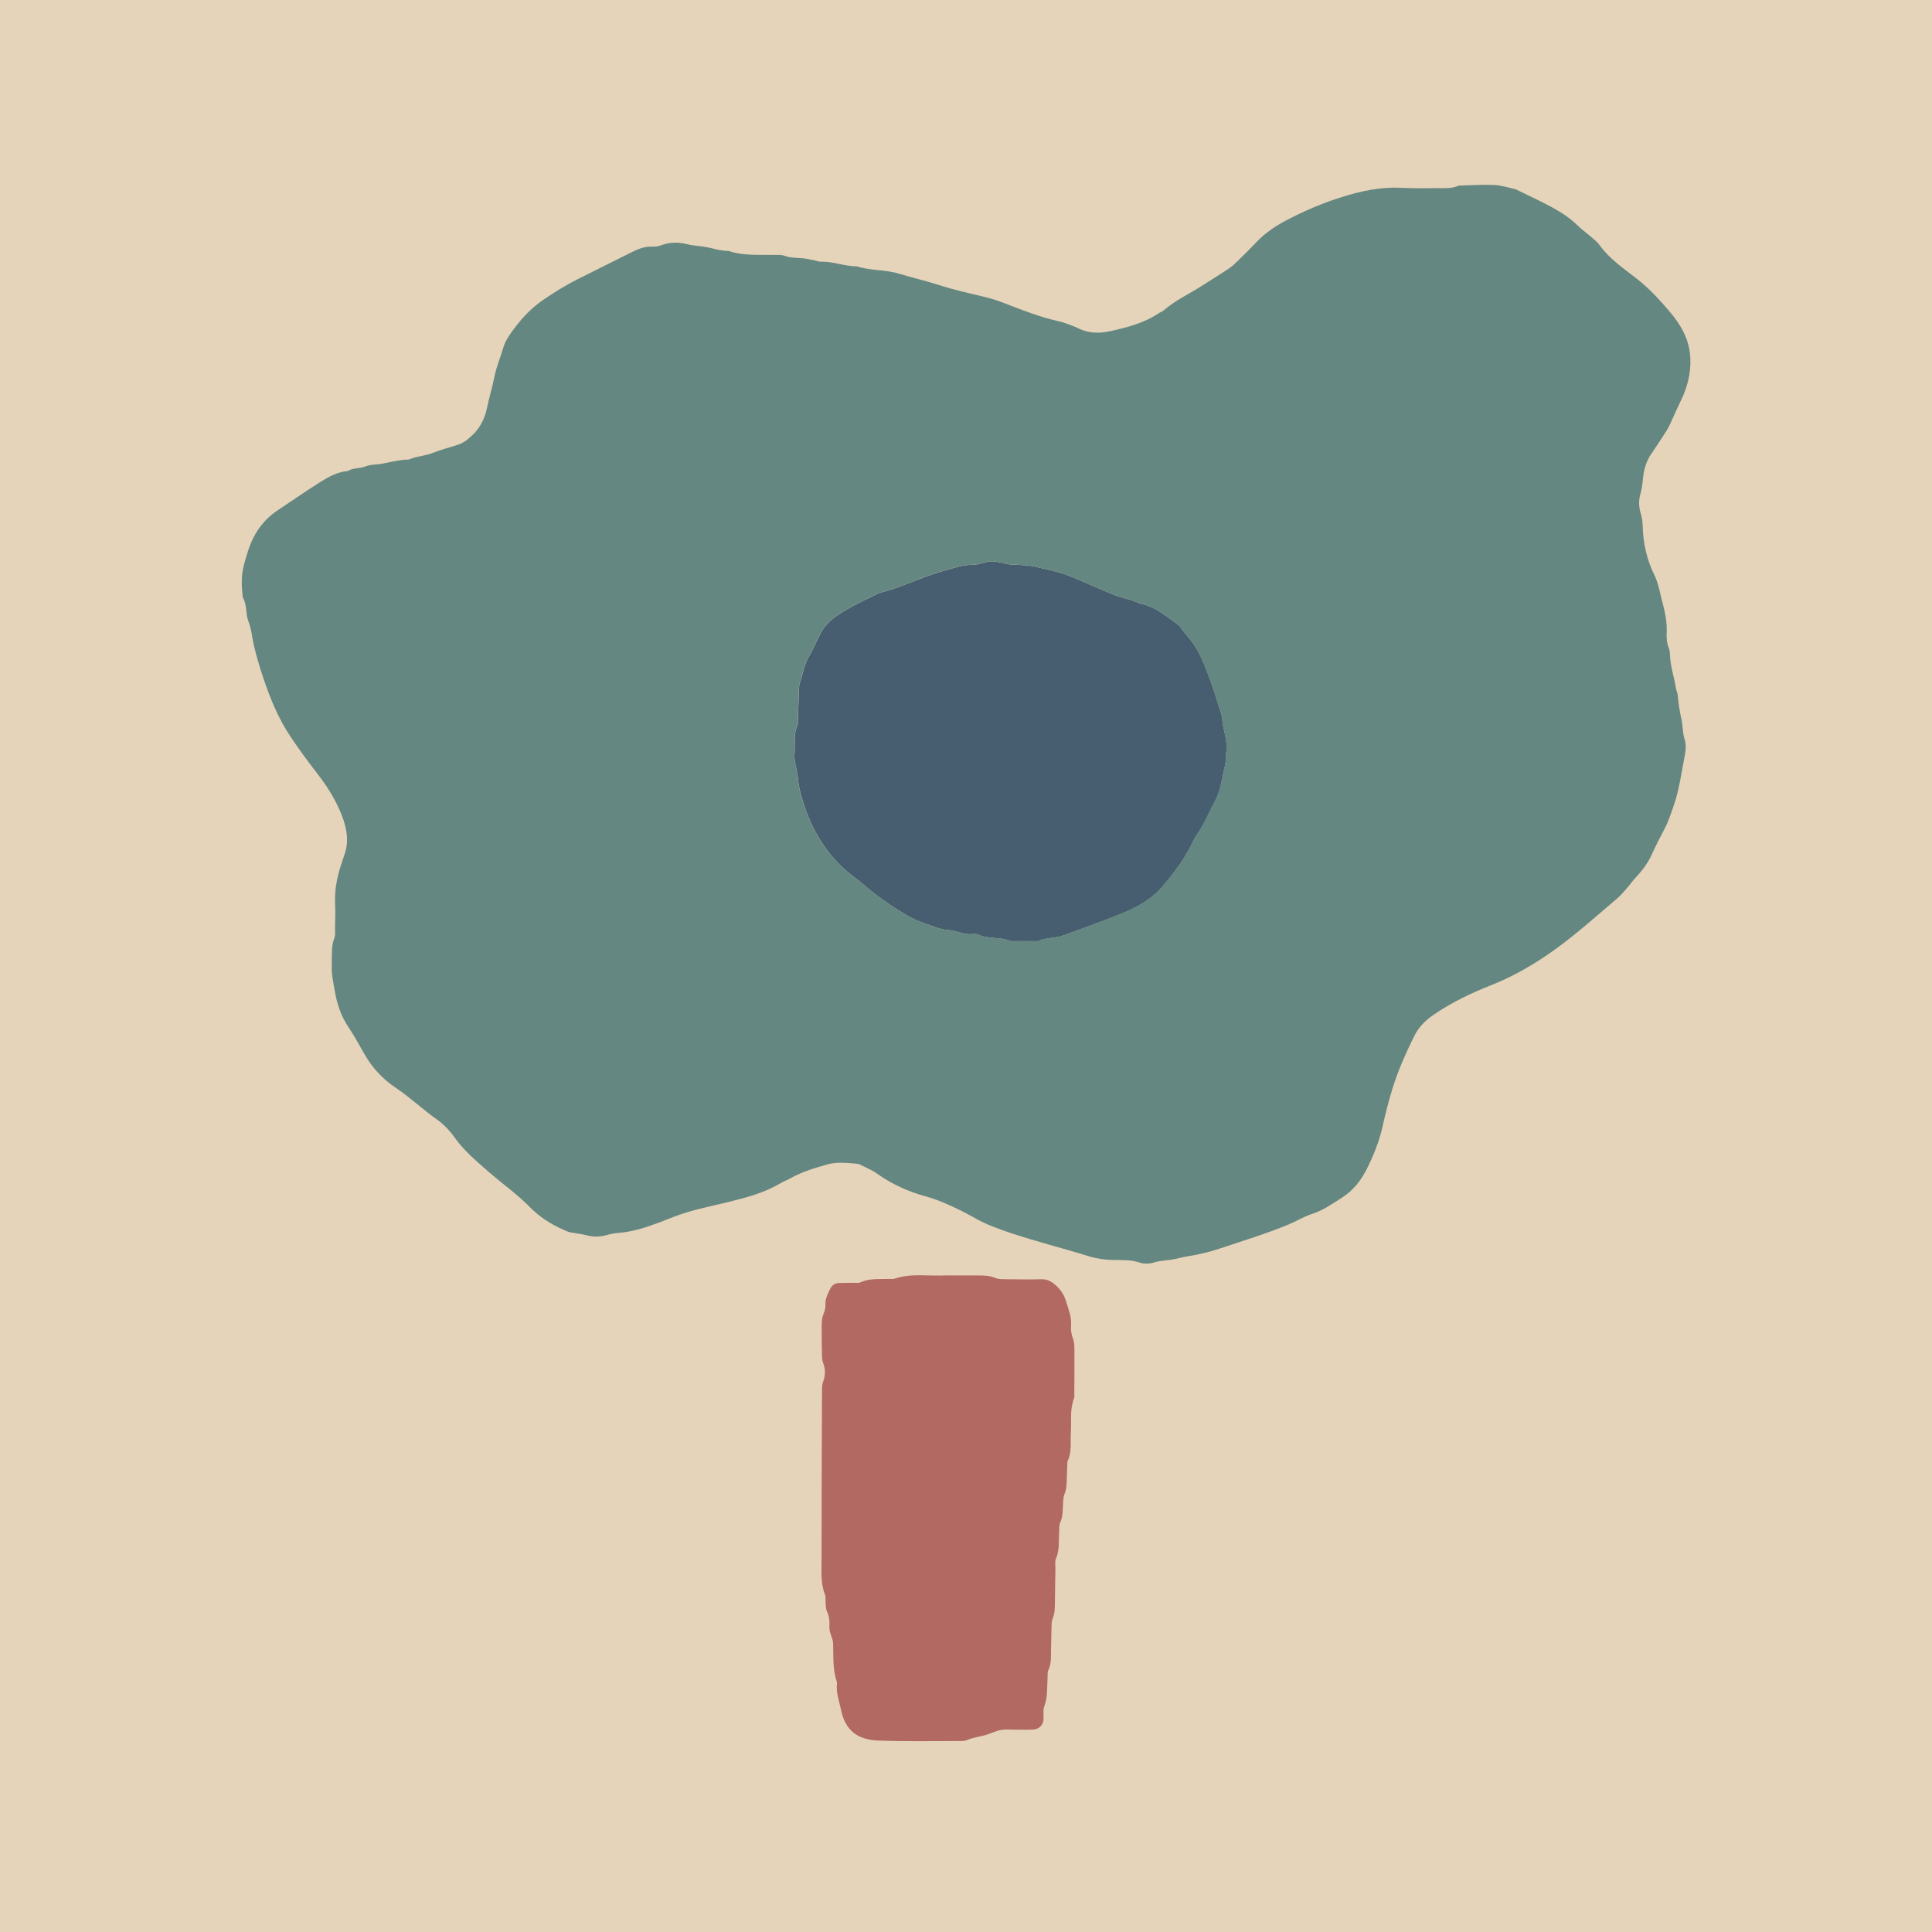
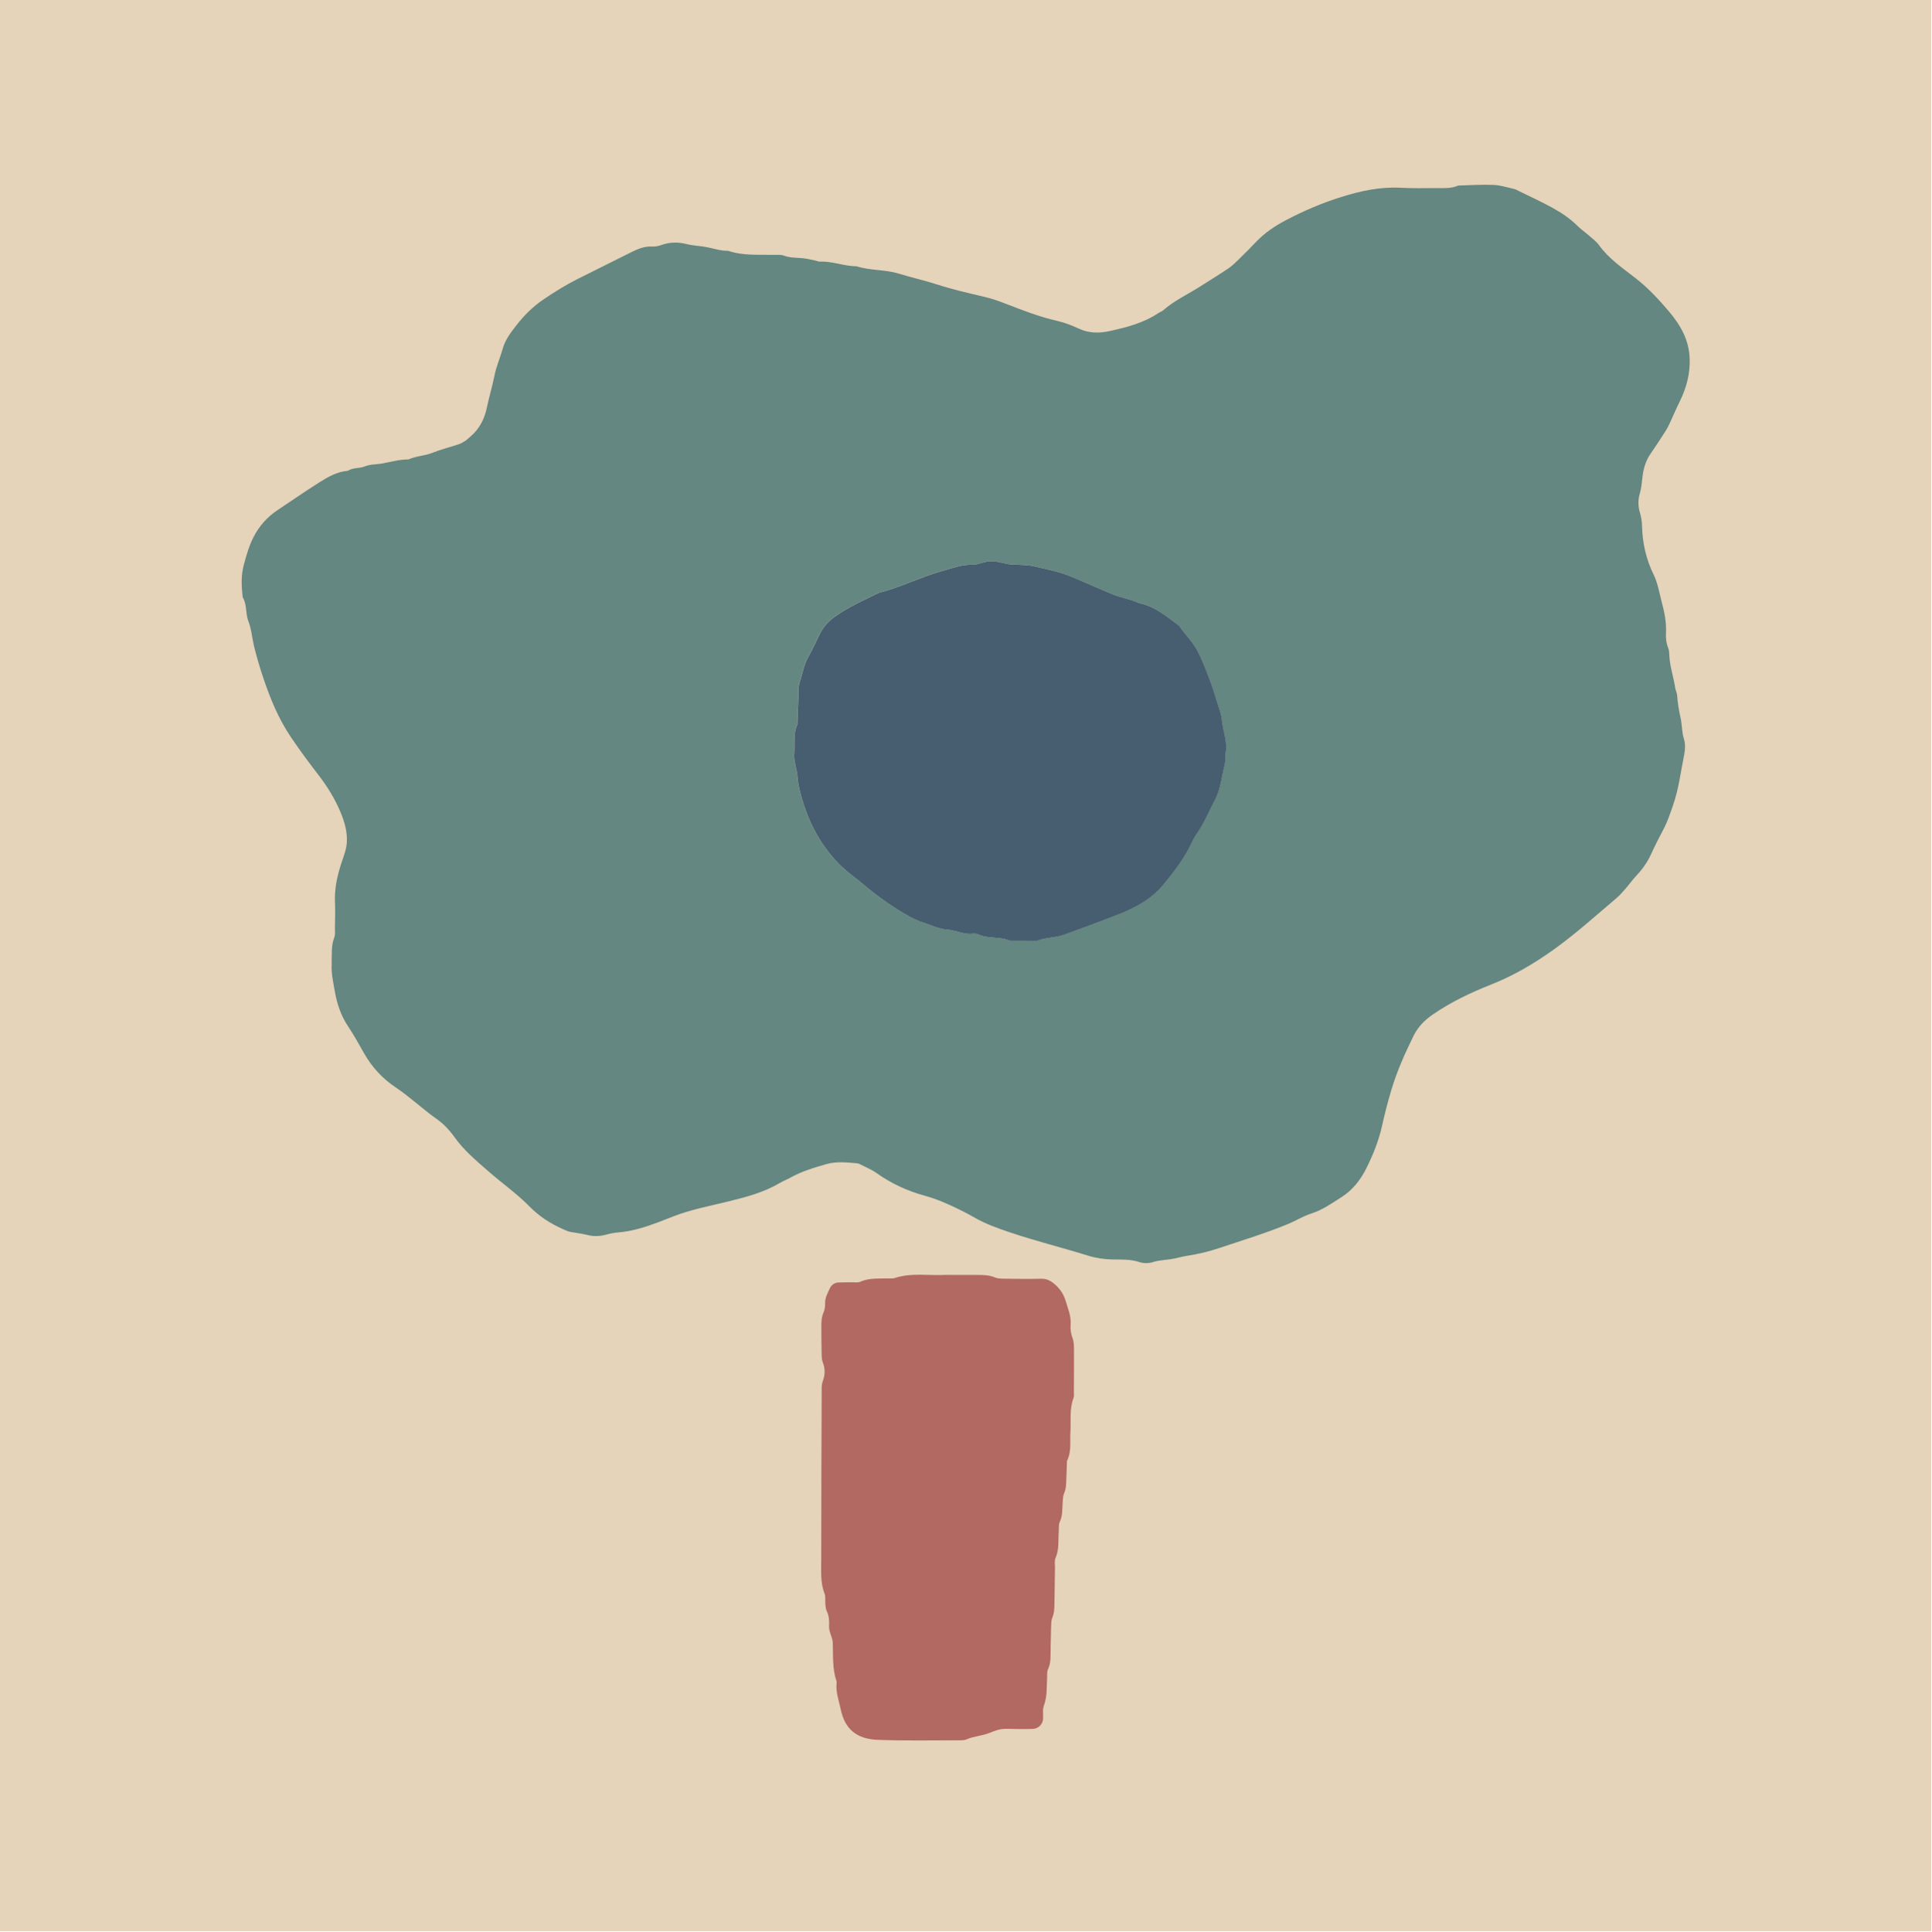
- <svg xmlns="http://www.w3.org/2000/svg" width="200mm" height="200mm" viewBox="0 0 566.93 566.93">
-   <g id="zone-1">
+ <svg xmlns="http://www.w3.org/2000/svg" viewBox="0 0 566.93 566.93">
+   <g id="zone-1" data-color-id="YL008">
    <rect x="0" y="0" width="566.93" height="566.93" fill="#e6d4ba" />
  </g>
-   <g id="zone-7">
+   <g id="zone-2" data-color-id="RD001">
+   </g>
+   <g id="zone-3" data-color-id="GN018">
+     <path d="M97.36,283.11c.06-3.07-.16-5.53.77-7.92.33-.84.17-1.88.18-2.82.03-2.47.14-4.94.02-7.4-.19-4.04.66-7.86,1.91-11.67.64-1.96,1.44-3.88,1.57-6.01.18-3.12-.66-6-1.82-8.8-1.68-4.04-3.98-7.73-6.66-11.19-2.78-3.6-5.47-7.24-8.01-11.02-1.81-2.69-3.32-5.52-4.64-8.45-2.36-5.25-4.77-12.56-6.13-18.21-.57-2.38-.72-4.91-1.61-7.16-.93-2.34-.38-4.96-1.7-7.15-.36-3.21-.53-6.38.35-9.57.75-2.74,1.49-5.44,2.79-7.99,1.67-3.3,4.01-5.95,7.07-7.99,4.1-2.73,8.15-5.53,12.31-8.17,2.56-1.62,5.22-3.13,8.35-3.38,1.5-1.01,3.36-.64,4.92-1.28,1.64-.67,3.36-.56,5.03-.85,2.61-.46,5.16-1.22,7.84-1.21,2.26-1.02,4.79-1.04,7.1-1.97,2.45-.98,5.04-1.61,7.55-2.45.71-.24,1.38-.61,2.01-1.01.48-.3.87-.73,1.31-1.09,2.76-2.26,4.32-5.22,5.04-8.65.65-3.14,1.59-6.21,2.22-9.34.56-2.8,1.71-5.39,2.48-8.11.74-2.59,2.41-4.74,4.02-6.81,2.21-2.83,4.74-5.38,7.78-7.45,3.3-2.25,6.66-4.35,10.23-6.13,5.26-2.62,10.52-5.26,15.78-7.88,1.88-.93,3.78-1.72,5.97-1.61.92.05,1.91-.13,2.78-.45,2.42-.89,4.95-.89,7.3-.29,2.06.53,4.14.53,6.16.95,2.04.43,4.03,1.07,6.14,1.05,4.42,1.49,9,1.08,13.55,1.18.95.02,1.97-.09,2.82.23,1.84.69,3.74.58,5.62.77,1.12.12,2.23.39,3.34.61.55.11,1.11.4,1.65.38,3.65-.16,7.07,1.37,10.7,1.36,3.98,1.3,8.25.91,12.27,2.13,3.79,1.15,7.65,2.02,11.44,3.24,4.48,1.44,9.1,2.5,13.7,3.58,2.23.52,4.35,1.26,6.46,2.08,4.93,1.92,9.86,3.83,15.05,5.01,2.2.5,4.35,1.34,6.4,2.3,2.94,1.37,6.03,1.33,8.95.69,4.97-1.09,9.96-2.36,14.3-5.27.47-.31,1.06-.48,1.47-.85,3.31-2.9,7.32-4.72,10.98-7.07,2.71-1.74,5.46-3.41,8.13-5.2,1.09-.74,2.05-1.69,3-2.62,1.77-1.72,3.52-3.47,5.22-5.26,2.52-2.64,5.51-4.62,8.72-6.31,5.21-2.73,10.6-5.04,16.22-6.79,5.63-1.76,11.33-3.01,17.31-2.71,3.42.17,6.85.14,10.27.1,2.27-.02,4.58.23,6.75-.75,3.42-.08,6.85-.33,10.26-.19,2.05.08,4.08.74,6.11,1.2.54.12,1.05.43,1.56.68,3.23,1.59,6.52,3.09,9.66,4.82,2.65,1.46,5.19,3.13,7.37,5.3,1.07,1.06,2.33,1.93,3.47,2.93,1,.88,2.12,1.69,2.88,2.75,2.93,4.08,7.04,6.81,10.91,9.84,3.6,2.82,6.69,6.18,9.65,9.65.86,1.01,1.66,2.07,2.4,3.17,2.16,3.19,3.51,6.62,3.66,10.56.17,4.49-.91,8.6-2.86,12.57-1.09,2.2-2.04,4.47-3.08,6.7-.32.68-.66,1.36-1.07,1.99-1.44,2.23-2.86,4.46-4.38,6.63-1.45,2.07-2.17,4.39-2.45,6.85-.19,1.69-.31,3.35-.81,5.03-.54,1.8-.5,3.78.06,5.61.4,1.3.58,2.58.61,3.91.13,4.97,1.2,9.74,3.39,14.2,1.19,2.42,1.61,5.04,2.27,7.58.81,3.08,1.55,6.24,1.37,9.51-.08,1.51.05,3.01.65,4.47.28.68.31,1.48.34,2.23.13,3.23,1.25,6.28,1.71,9.45.11.74.52,1.45.57,2.18.16,2.27.51,4.48,1.02,6.71.46,2.01.34,4.11.98,6.15.44,1.38.38,3.06.09,4.51-1.01,4.98-1.59,10.06-3.27,14.89-.81,2.31-1.55,4.66-2.7,6.85-1.32,2.52-2.63,5.04-3.8,7.62-1.11,2.46-2.67,4.56-4.51,6.51-1.04,1.1-1.9,2.35-2.9,3.49-.88,1-1.75,2.02-2.76,2.88-6.07,5.14-11.98,10.49-18.46,15.12-5.7,4.07-11.71,7.61-18.3,10.22-5.98,2.36-11.81,5.13-17.16,8.82-2.41,1.67-4.33,3.64-5.62,6.26-2.5,5.1-4.82,10.28-6.46,15.71-1.09,3.6-2.01,7.26-2.83,10.93-.96,4.27-2.61,8.29-4.53,12.17-1.68,3.39-4,6.4-7.3,8.5-2.87,1.83-5.62,3.8-8.95,4.85-2.33.74-4.46,2.1-6.73,3.04-6.64,2.74-13.52,4.83-20.33,7.1-3.06,1.02-6.17,1.76-9.35,2.25-1.67.26-3.31.78-4.99,1.02-1.69.24-3.36.3-5.04.83-1.21.38-2.75.4-3.94,0-2.61-.88-5.26-.74-7.9-.78-2.49-.04-4.88-.4-7.26-1.14-7.57-2.35-15.28-4.26-22.8-6.79-3.6-1.21-7.15-2.47-10.46-4.37-1.48-.85-2.99-1.64-4.52-2.39-3.23-1.57-6.46-3.03-9.99-3.99-5.11-1.39-9.95-3.61-14.33-6.73-1.37-.98-2.99-1.62-4.5-2.4-.34-.17-.7-.38-1.06-.41-3.02-.25-6.09-.63-9.05.22-3.64,1.04-7.27,2.12-10.61,3.99-.99.55-2.07.95-3.05,1.53-4.62,2.74-9.73,4.11-14.88,5.38-5.49,1.36-11.08,2.38-16.39,4.44-1.41.55-2.81,1.12-4.23,1.65-3.9,1.46-7.85,2.75-12.04,3.08-1.12.09-2.25.3-3.34.61-1.88.53-3.85.61-5.64.14-1.67-.43-3.35-.6-5.03-.91-.73-.14-1.42-.5-2.11-.8-3.69-1.61-7.03-3.77-9.85-6.64-3.73-3.81-8.1-6.86-12.1-10.36-3.57-3.13-7.18-6.13-9.97-10.06-1.41-1.99-3.18-3.87-5.17-5.27-4.18-2.95-7.88-6.49-12.15-9.35-3.79-2.54-6.91-5.91-9.2-9.96-1.49-2.63-2.95-5.29-4.63-7.81-2.16-3.21-3.32-6.7-3.98-10.49-.49-2.8-1.1-5.56-.88-7.8M233.17,220.97c-.4,1.86.72,4.57.95,7.37.24,2.88,1.04,5.54,1.93,8.22,2.3,6.94,5.94,13.02,11.29,18.09,1.8,1.71,3.85,3.06,5.71,4.65,3.9,3.33,8.01,6.32,12.43,8.91,1.8,1.06,3.6,1.99,5.61,2.64,2.33.76,4.55,1.9,7.04,2.03,2.47.13,4.72,1.48,7.25,1.2.55-.06,1.2-.05,1.69.18,2.99,1.4,6.43.54,9.41,1.9,2.66,0,5.32,0,7.98.01,2.45-1.08,5.2-.82,7.71-1.73,5.5-1.99,10.99-4,16.43-6.15.7-.28,1.39-.58,2.08-.88,4.03-1.79,7.76-4.08,10.59-7.47,2.9-3.48,5.68-7.07,7.82-11.1.71-1.34,1.26-2.78,2.13-4,2.21-3.11,3.61-6.64,5.38-9.97,1.72-3.24,1.98-6.85,2.87-10.3.32-1.26.18-2.63.35-3.93.44-3.28-.87-6.33-1.19-9.52-.16-1.66-.82-3.28-1.32-4.89-.67-2.16-1.34-4.32-2.12-6.44-1.18-3.18-2.35-6.36-4.03-9.35-1.41-2.5-3.53-4.43-5.07-6.81-3.65-2.67-7.1-5.71-11.76-6.61-2.38-1.18-5.04-1.5-7.5-2.5-4.2-1.71-8.32-3.59-12.51-5.32-3.53-1.46-7.23-2.13-10.88-3-1.46-.35-3-.33-4.51-.45-.76-.06-1.53,0-2.28-.09-1.87-.21-3.62-.92-5.57-.95-1.98-.03-3.65,1.04-5.57,1.01-3.27-.04-6.29,1.12-9.37,2-6.18,1.75-11.94,4.73-18.18,6.28-4.25,2.08-8.58,4.02-12.5,6.71-2.07,1.42-3.76,3.16-4.87,5.44-1.07,2.21-2.08,4.46-3.3,6.59-1.35,2.34-1.72,4.97-2.54,7.46-.55,1.68-.34,3.38-.42,5.07-.12,2.46-.18,4.93-.27,7.39-1.18,2.32-.77,4.82-.92,8.29" fill="#648781" />
+   </g>
+   <g id="zone-4" data-color-id="BL027">
+     <path d="M233.17,220.97c.15-3.47-.27-5.98.92-8.29.09-2.46.15-4.93.27-7.39.08-1.69-.13-3.38.42-5.07.82-2.5,1.19-5.12,2.54-7.46,1.22-2.13,2.23-4.38,3.3-6.59,1.1-2.28,2.8-4.02,4.87-5.44,3.92-2.69,8.25-4.63,12.5-6.71,6.25-1.55,12-4.53,18.18-6.28,3.08-.87,6.1-2.04,9.37-2,1.92.02,3.59-1.05,5.57-1.01,1.95.03,3.7.74,5.57.95.75.09,1.52.03,2.28.09,1.51.12,3.05.1,4.51.45,3.66.87,7.35,1.54,10.88,3,4.19,1.73,8.31,3.62,12.51,5.32,2.47,1,5.12,1.32,7.5,2.5,4.66.9,8.1,3.94,11.76,6.61,1.54,2.38,3.66,4.31,5.07,6.81,1.68,2.99,2.85,6.17,4.03,9.35.79,2.12,1.46,4.28,2.12,6.44.5,1.62,1.16,3.24,1.32,4.89.31,3.18,1.63,6.24,1.19,9.52-.18,1.3-.03,2.68-.35,3.93-.89,3.45-1.15,7.05-2.87,10.3-1.77,3.33-3.17,6.86-5.38,9.97-.87,1.22-1.42,2.67-2.13,4-2.14,4.03-4.92,7.63-7.82,11.1-2.83,3.39-6.56,5.68-10.59,7.47-.69.31-1.38.61-2.08.88-5.44,2.15-10.93,4.15-16.43,6.15-2.51.91-5.26.65-7.71,1.73-2.66,0-5.32,0-7.98-.01-2.98-1.36-6.42-.5-9.41-1.9-.49-.23-1.13-.24-1.69-.18-2.54.28-4.79-1.06-7.25-1.2-2.49-.14-4.71-1.28-7.04-2.03-2.01-.65-3.81-1.58-5.61-2.64-4.42-2.6-8.53-5.58-12.43-8.91-1.86-1.59-3.91-2.95-5.71-4.65-5.35-5.07-8.99-11.15-11.29-18.09-.89-2.68-1.69-5.34-1.93-8.22-.23-2.79-1.35-5.51-.95-7.37" fill="#465e70" />
+   </g>
+   <g id="zone-5" data-color-id="YL001">
+   </g>
+   <g id="zone-6" data-color-id="RD005">
    <path d="M277.87,374.27c3.04,0,6.08-.02,9.12,0,1.7.01,3.37.02,5.03.72,1,.42,2.23.37,3.36.39,3.42.05,6.84.09,10.26,0,1.67-.04,2.88.65,4.07,1.69,1.48,1.29,2.54,2.89,3.08,4.69.7,2.32,1.71,4.6,1.5,7.15-.11,1.31.08,2.6.57,3.9.39,1.02.41,2.22.42,3.34.03,4.17,0,8.34-.03,12.51,0,.57.1,1.19-.09,1.69-1.27,3.29-.72,6.73-.93,10.11-.17,2.81.36,5.71-1,8.38-.06,1.7-.12,3.41-.19,5.11-.06,1.51-.03,3-.67,4.46-.36.83-.35,1.84-.42,2.77-.15,1.88.03,3.76-.84,5.57-.38.8-.23,1.85-.3,2.79-.2,2.62.18,5.29-.95,7.83-.36.81-.15,1.87-.16,2.82-.06,3.41-.1,6.82-.15,10.24-.02,1.51-.02,3-.63,4.46-.35.84-.33,1.85-.36,2.78-.08,2.08-.08,4.17-.14,6.26-.06,2.07.18,4.15-.79,6.14-.31.63-.18,1.49-.23,2.24-.18,2.81.08,5.65-.96,8.41-.44,1.18-.14,2.63-.24,3.95-.12,1.56-1.41,2.81-3.01,2.87-1.71.07-3.42.05-5.13.02-3.95-.07-4.01-.25-7.74,1.21-2.14.84-4.43.9-6.53,1.83-.82.36-1.86.29-2.8.29-7.79,0-15.59.17-23.38-.14-6.03-.24-9.58-3.08-10.79-8.89-.54-2.57-1.51-5.08-1.23-7.78.02-.19.04-.4-.02-.57-1.28-3.65-.96-7.46-1.1-11.22-.06-1.72-1.19-3.17-1.09-4.96.09-1.5,0-3.01-.71-4.44-.32-.65-.31-1.46-.39-2.21-.09-.94.12-1.98-.21-2.82-1.29-3.29-.99-6.72-.99-10.09,0-16.5.07-32.99.13-49.49,0-.94-.02-1.94.31-2.79.71-1.87.76-3.63.03-5.51-.33-.85-.34-1.85-.36-2.78-.06-2.65-.07-5.31-.07-7.96,0-1.32.05-2.62.62-3.89.37-.83.51-1.84.48-2.76-.05-1.62.72-2.93,1.34-4.29.48-1.07,1.4-1.79,2.67-1.82,1.33-.03,2.66-.03,3.99-.06.76-.01,1.62.16,2.26-.13,2.72-1.22,5.58-.9,8.4-1,.57-.02,1.18.08,1.7-.09,5-1.68,10.17-.65,15.25-.95" fill="#b16962" />
  </g>
-   <g id="zone-6">
-     <path d="M233.17,220.97c.15-3.47-.27-5.98.92-8.29.09-2.46.15-4.93.27-7.39.08-1.69-.13-3.38.42-5.07.82-2.5,1.19-5.12,2.54-7.46,1.22-2.13,2.23-4.38,3.3-6.59,1.1-2.28,2.8-4.02,4.87-5.44,3.92-2.69,8.25-4.63,12.5-6.71,6.25-1.55,12-4.53,18.18-6.28,3.08-.87,6.1-2.04,9.37-2,1.92.02,3.59-1.05,5.57-1.01,1.95.03,3.7.74,5.57.95.75.09,1.52.03,2.28.09,1.51.12,3.05.1,4.51.45,3.66.87,7.35,1.54,10.88,3,4.19,1.73,8.31,3.62,12.51,5.32,2.47,1,5.12,1.32,7.5,2.5,4.66.9,8.1,3.94,11.76,6.61,1.54,2.38,3.66,4.31,5.07,6.81,1.68,2.99,2.85,6.17,4.03,9.35.79,2.12,1.46,4.28,2.12,6.44.5,1.62,1.16,3.24,1.32,4.89.31,3.18,1.63,6.24,1.19,9.52-.18,1.3-.03,2.68-.35,3.93-.89,3.45-1.15,7.05-2.87,10.3-1.77,3.33-3.17,6.86-5.38,9.97-.87,1.22-1.42,2.67-2.13,4-2.14,4.03-4.92,7.63-7.82,11.1-2.83,3.39-6.56,5.68-10.59,7.47-.69.31-1.38.61-2.08.88-5.44,2.15-10.93,4.15-16.43,6.15-2.51.91-5.26.65-7.71,1.73-2.66,0-5.32,0-7.98-.01-2.98-1.36-6.42-.5-9.41-1.9-.49-.23-1.13-.24-1.69-.18-2.54.28-4.79-1.06-7.25-1.2-2.49-.14-4.71-1.28-7.04-2.03-2.01-.65-3.81-1.58-5.61-2.64-4.42-2.6-8.53-5.58-12.43-8.91-1.86-1.59-3.91-2.95-5.71-4.65-5.35-5.07-8.99-11.15-11.29-18.09-.89-2.68-1.69-5.34-1.93-8.22-.23-2.79-1.35-5.51-.95-7.37" fill="#465e70" />
-   </g>
-   <g id="zone-2">
-     <path d="M97.36,283.11c.06-3.07-.16-5.53.77-7.92.33-.84.17-1.88.18-2.82.03-2.47.14-4.94.02-7.4-.19-4.04.66-7.86,1.91-11.67.64-1.96,1.44-3.88,1.57-6.01.18-3.12-.66-6-1.82-8.8-1.68-4.04-3.98-7.73-6.66-11.19-2.78-3.6-5.47-7.24-8.01-11.02-1.81-2.69-3.32-5.52-4.64-8.45-2.36-5.25-4.77-12.56-6.13-18.21-.57-2.38-.72-4.91-1.61-7.16-.93-2.34-.38-4.96-1.7-7.15-.36-3.21-.53-6.38.35-9.57.75-2.74,1.49-5.44,2.79-7.99,1.67-3.3,4.01-5.95,7.07-7.99,4.1-2.73,8.15-5.53,12.31-8.17,2.56-1.62,5.22-3.13,8.35-3.38,1.5-1.01,3.36-.64,4.92-1.28,1.64-.67,3.36-.56,5.03-.85,2.61-.46,5.16-1.22,7.84-1.21,2.26-1.02,4.79-1.04,7.1-1.97,2.45-.98,5.04-1.61,7.55-2.45.71-.24,1.38-.61,2.01-1.01.48-.3.87-.73,1.31-1.09,2.76-2.26,4.32-5.22,5.04-8.65.65-3.14,1.59-6.21,2.22-9.34.56-2.8,1.71-5.39,2.48-8.11.74-2.59,2.41-4.74,4.02-6.81,2.21-2.83,4.74-5.38,7.78-7.45,3.3-2.25,6.66-4.35,10.23-6.13,5.26-2.62,10.52-5.26,15.78-7.88,1.88-.93,3.78-1.72,5.97-1.61.92.05,1.91-.13,2.78-.45,2.42-.89,4.95-.89,7.3-.29,2.06.53,4.14.53,6.16.95,2.04.43,4.03,1.07,6.14,1.05,4.42,1.49,9,1.08,13.55,1.18.95.02,1.97-.09,2.82.23,1.84.69,3.74.58,5.62.77,1.12.12,2.23.39,3.34.61.55.11,1.11.4,1.65.38,3.65-.16,7.07,1.37,10.7,1.36,3.98,1.3,8.25.91,12.27,2.13,3.79,1.15,7.65,2.02,11.44,3.24,4.48,1.44,9.1,2.5,13.7,3.58,2.23.52,4.35,1.26,6.46,2.08,4.93,1.92,9.86,3.83,15.05,5.01,2.2.5,4.35,1.34,6.4,2.3,2.94,1.37,6.03,1.33,8.95.69,4.97-1.09,9.96-2.36,14.3-5.27.47-.31,1.06-.48,1.47-.85,3.31-2.9,7.32-4.72,10.98-7.07,2.71-1.74,5.46-3.41,8.13-5.2,1.09-.74,2.05-1.69,3-2.62,1.77-1.72,3.52-3.47,5.22-5.26,2.52-2.64,5.51-4.62,8.72-6.31,5.21-2.73,10.6-5.04,16.22-6.79,5.63-1.76,11.33-3.01,17.31-2.71,3.42.17,6.85.14,10.27.1,2.27-.02,4.58.23,6.75-.75,3.42-.08,6.85-.33,10.26-.19,2.05.08,4.08.74,6.11,1.2.54.12,1.05.43,1.56.68,3.23,1.59,6.52,3.09,9.66,4.82,2.65,1.46,5.19,3.13,7.37,5.3,1.07,1.06,2.33,1.93,3.47,2.93,1,.88,2.12,1.69,2.88,2.75,2.93,4.08,7.04,6.81,10.91,9.84,3.6,2.82,6.69,6.18,9.65,9.65.86,1.01,1.66,2.07,2.4,3.17,2.16,3.19,3.51,6.62,3.66,10.56.17,4.49-.91,8.6-2.86,12.57-1.09,2.2-2.04,4.47-3.08,6.7-.32.68-.66,1.36-1.07,1.99-1.44,2.23-2.86,4.46-4.38,6.63-1.45,2.07-2.17,4.39-2.45,6.85-.19,1.69-.31,3.35-.81,5.03-.54,1.8-.5,3.78.06,5.61.4,1.3.58,2.58.61,3.91.13,4.97,1.2,9.74,3.39,14.2,1.19,2.42,1.61,5.04,2.27,7.58.81,3.08,1.55,6.24,1.37,9.51-.08,1.51.05,3.01.65,4.47.28.68.31,1.48.34,2.23.13,3.23,1.25,6.28,1.71,9.45.11.74.52,1.45.57,2.18.16,2.27.51,4.48,1.02,6.71.46,2.01.34,4.11.98,6.15.44,1.38.38,3.06.09,4.51-1.01,4.98-1.59,10.06-3.27,14.89-.81,2.31-1.55,4.66-2.7,6.85-1.32,2.52-2.63,5.04-3.8,7.62-1.11,2.46-2.67,4.56-4.51,6.51-1.04,1.1-1.9,2.35-2.9,3.49-.88,1-1.75,2.02-2.76,2.88-6.07,5.14-11.98,10.49-18.46,15.12-5.7,4.07-11.71,7.61-18.3,10.22-5.98,2.36-11.81,5.13-17.16,8.82-2.41,1.67-4.33,3.64-5.62,6.26-2.5,5.1-4.82,10.28-6.46,15.71-1.09,3.6-2.01,7.26-2.83,10.93-.96,4.27-2.61,8.29-4.53,12.17-1.68,3.39-4,6.4-7.3,8.5-2.87,1.83-5.62,3.8-8.95,4.85-2.33.74-4.46,2.1-6.73,3.04-6.64,2.74-13.52,4.83-20.33,7.1-3.06,1.02-6.17,1.76-9.35,2.25-1.67.26-3.31.78-4.99,1.02-1.69.24-3.36.3-5.04.83-1.21.38-2.75.4-3.94,0-2.61-.88-5.26-.74-7.9-.78-2.49-.04-4.88-.4-7.26-1.14-7.57-2.35-15.28-4.26-22.8-6.79-3.6-1.21-7.15-2.47-10.46-4.37-1.48-.85-2.99-1.64-4.52-2.39-3.23-1.57-6.46-3.03-9.99-3.99-5.11-1.39-9.95-3.61-14.33-6.73-1.37-.98-2.99-1.62-4.5-2.4-.34-.17-.7-.38-1.06-.41-3.02-.25-6.09-.63-9.05.22-3.64,1.04-7.27,2.12-10.61,3.99-.99.55-2.07.95-3.05,1.53-4.62,2.74-9.73,4.11-14.88,5.38-5.49,1.36-11.08,2.38-16.39,4.44-1.41.55-2.81,1.12-4.23,1.65-3.9,1.46-7.85,2.75-12.04,3.08-1.12.09-2.25.3-3.34.61-1.88.53-3.85.61-5.64.14-1.67-.43-3.35-.6-5.03-.91-.73-.14-1.42-.5-2.11-.8-3.69-1.61-7.03-3.77-9.85-6.64-3.73-3.81-8.1-6.86-12.1-10.36-3.57-3.13-7.18-6.13-9.97-10.06-1.41-1.99-3.18-3.87-5.17-5.27-4.18-2.95-7.88-6.49-12.15-9.35-3.79-2.54-6.91-5.91-9.2-9.96-1.49-2.63-2.95-5.29-4.63-7.81-2.16-3.21-3.32-6.7-3.98-10.49-.49-2.8-1.1-5.56-.88-7.8M233.17,220.97c-.4,1.86.72,4.57.95,7.37.24,2.88,1.04,5.54,1.93,8.22,2.3,6.94,5.94,13.02,11.29,18.09,1.8,1.71,3.85,3.06,5.71,4.65,3.9,3.33,8.01,6.32,12.43,8.91,1.8,1.06,3.6,1.99,5.61,2.64,2.33.76,4.55,1.9,7.04,2.03,2.47.13,4.72,1.48,7.25,1.2.55-.06,1.2-.05,1.69.18,2.99,1.4,6.43.54,9.41,1.9,2.66,0,5.32,0,7.98.01,2.45-1.08,5.2-.82,7.71-1.73,5.5-1.99,10.99-4,16.43-6.15.7-.28,1.39-.58,2.08-.88,4.03-1.79,7.76-4.08,10.59-7.47,2.9-3.48,5.68-7.07,7.82-11.1.71-1.34,1.26-2.78,2.13-4,2.21-3.11,3.61-6.64,5.38-9.97,1.72-3.24,1.98-6.85,2.87-10.3.32-1.26.18-2.63.35-3.93.44-3.28-.87-6.33-1.19-9.52-.16-1.66-.82-3.28-1.32-4.89-.67-2.16-1.34-4.32-2.12-6.44-1.18-3.18-2.35-6.36-4.03-9.35-1.41-2.5-3.53-4.43-5.07-6.81-3.65-2.67-7.1-5.71-11.76-6.61-2.38-1.18-5.04-1.5-7.5-2.5-4.2-1.71-8.32-3.59-12.51-5.32-3.53-1.46-7.23-2.13-10.88-3-1.46-.35-3-.33-4.51-.45-.76-.06-1.53,0-2.28-.09-1.87-.21-3.62-.92-5.57-.95-1.98-.03-3.65,1.04-5.57,1.01-3.27-.04-6.29,1.12-9.37,2-6.18,1.75-11.94,4.73-18.18,6.28-4.25,2.08-8.58,4.02-12.5,6.71-2.07,1.42-3.76,3.16-4.87,5.44-1.07,2.21-2.08,4.46-3.3,6.59-1.35,2.34-1.72,4.97-2.54,7.46-.55,1.68-.34,3.38-.42,5.07-.12,2.46-.18,4.93-.27,7.39-1.18,2.32-.77,4.82-.92,8.29" fill="#648781" />
+   <g id="zone-7" data-color-id="GN026">
  </g>
</svg>
